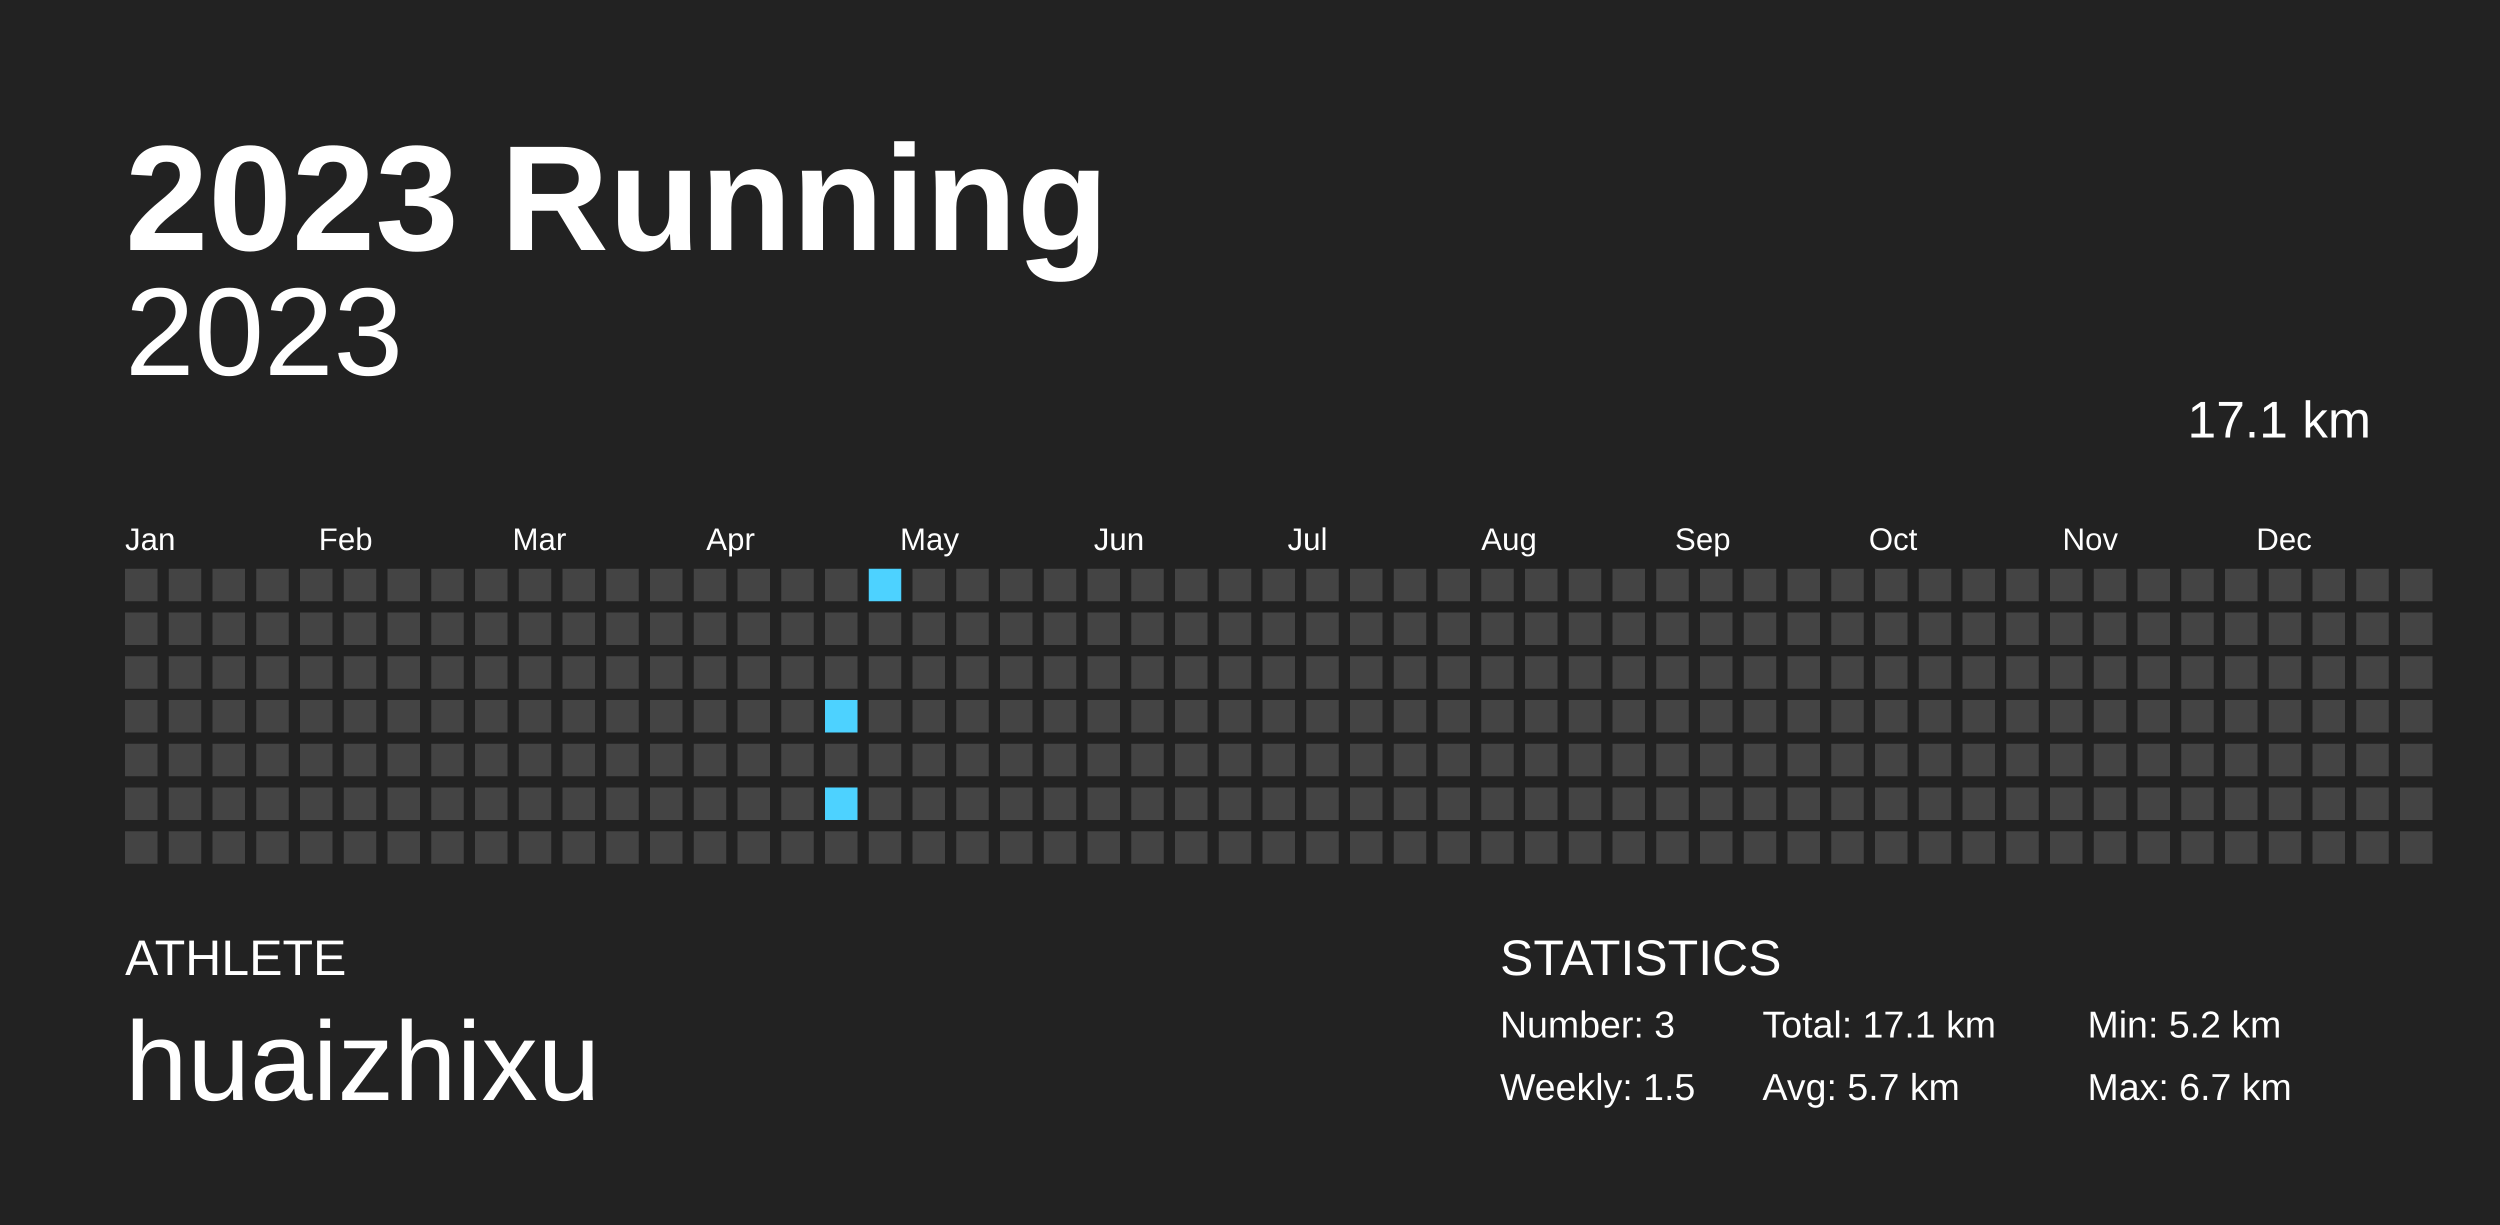
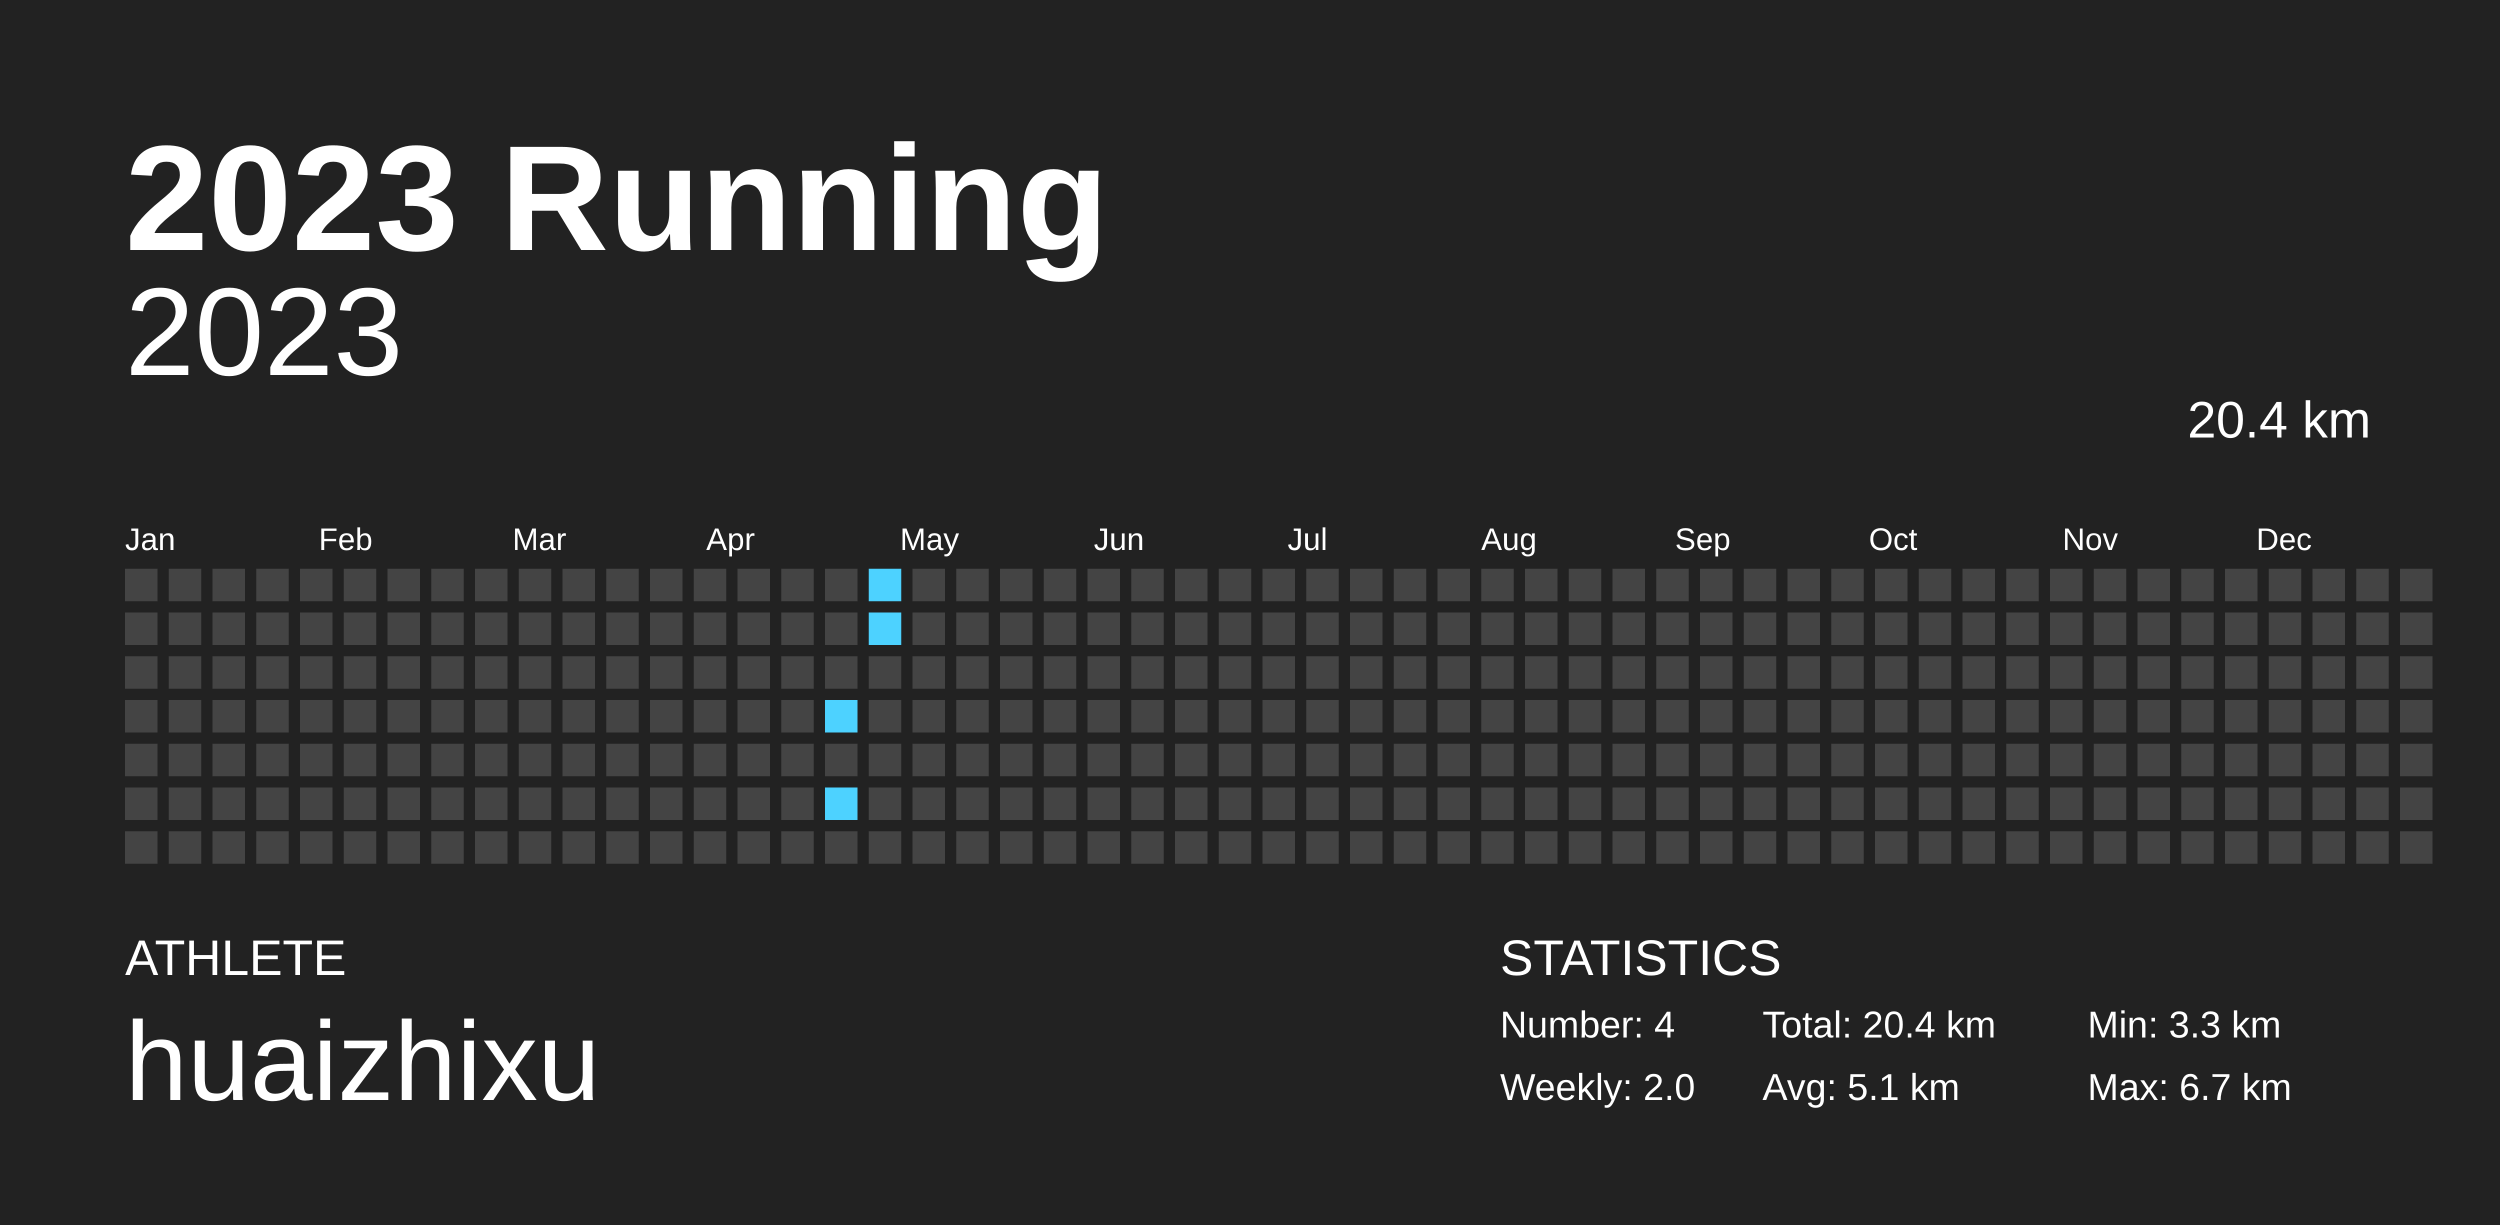
<svg xmlns="http://www.w3.org/2000/svg" baseProfile="full" height="98mm" version="1.1" viewBox="0,0,200,98" width="200mm">
  <defs />
  <rect fill="#222222" height="98" width="200" x="0" y="0" />
  <text fill="#FFFFFF" style="font-size:12px; font-family:Arial; font-weight:bold;" x="10" y="20">2023 Running</text>
  <text fill="#FFFFFF" style="font-size:4px; font-family:Arial" x="10" y="78">ATHLETE</text>
  <text fill="#FFFFFF" style="font-size:9px; font-family:Arial" x="10" y="88">huaizhixu</text>
  <text fill="#FFFFFF" style="font-size:4px; font-family:Arial" x="120" y="78">STATISTICS</text>
-   <text fill="#FFFFFF" style="font-size:3px; font-family:Arial" x="120" y="83">Number: 3</text>
-   <text fill="#FFFFFF" style="font-size:3px; font-family:Arial" x="120" y="88">Weekly: 1.5</text>
-   <text fill="#FFFFFF" style="font-size:3px; font-family:Arial" x="141" y="83">Total: 17.1 km</text>
-   <text fill="#FFFFFF" style="font-size:3px; font-family:Arial" x="141" y="88">Avg: 5.7 km</text>
-   <text fill="#FFFFFF" style="font-size:3px; font-family:Arial" x="167" y="83">Min: 5.2 km</text>
+   <text fill="#FFFFFF" style="font-size:3px; font-family:Arial" x="120" y="83">Number: 4</text>
+   <text fill="#FFFFFF" style="font-size:3px; font-family:Arial" x="120" y="88">Weekly: 2.0</text>
+   <text fill="#FFFFFF" style="font-size:3px; font-family:Arial" x="141" y="83">Total: 20.4 km</text>
+   <text fill="#FFFFFF" style="font-size:3px; font-family:Arial" x="141" y="88">Avg: 5.1 km</text>
+   <text fill="#FFFFFF" style="font-size:3px; font-family:Arial" x="167" y="83">Min: 3.3 km</text>
  <text fill="#FFFFFF" style="font-size:3px; font-family:Arial" x="167" y="88">Max: 6.7 km</text>
  <text alignment-baseline="hanging" fill="#FFFFFF" style="font-size:10.0px; font-family:Arial;" x="10" y="30">2023</text>
-   <text alignment-baseline="hanging" fill="#FFFFFF" style="font-size:4.125px; font-family:Arial;" x="175" y="35">17.1 km</text>
+   <text alignment-baseline="hanging" fill="#FFFFFF" style="font-size:4.125px; font-family:Arial;" x="175" y="35">20.4 km</text>
  <text fill="#FFFFFF" style="font-size:2.5px; font-family:Arial" x="10.0" y="44">Jan</text>
  <text fill="#FFFFFF" style="font-size:2.5px; font-family:Arial" x="25.5" y="44">Feb</text>
  <text fill="#FFFFFF" style="font-size:2.5px; font-family:Arial" x="41.0" y="44">Mar</text>
  <text fill="#FFFFFF" style="font-size:2.5px; font-family:Arial" x="56.5" y="44">Apr</text>
  <text fill="#FFFFFF" style="font-size:2.5px; font-family:Arial" x="72.0" y="44">May</text>
  <text fill="#FFFFFF" style="font-size:2.5px; font-family:Arial" x="87.5" y="44">Jun</text>
  <text fill="#FFFFFF" style="font-size:2.5px; font-family:Arial" x="103.0" y="44">Jul</text>
  <text fill="#FFFFFF" style="font-size:2.5px; font-family:Arial" x="118.5" y="44">Aug</text>
  <text fill="#FFFFFF" style="font-size:2.5px; font-family:Arial" x="134.0" y="44">Sep</text>
  <text fill="#FFFFFF" style="font-size:2.5px; font-family:Arial" x="149.5" y="44">Oct</text>
  <text fill="#FFFFFF" style="font-size:2.5px; font-family:Arial" x="165.0" y="44">Nov</text>
  <text fill="#FFFFFF" style="font-size:2.5px; font-family:Arial" x="180.5" y="44">Dec</text>
  <rect fill="#444444" height="2.6" width="2.6" x="10.0" y="45.5" />
  <rect fill="#444444" height="2.6" width="2.6" x="10.0" y="49.0" />
  <rect fill="#444444" height="2.6" width="2.6" x="10.0" y="52.5" />
  <rect fill="#444444" height="2.6" width="2.6" x="10.0" y="56.0" />
  <rect fill="#444444" height="2.6" width="2.6" x="10.0" y="59.5" />
  <rect fill="#444444" height="2.6" width="2.6" x="10.0" y="63.0" />
  <rect fill="#444444" height="2.6" width="2.6" x="10.0" y="66.5" />
  <rect fill="#444444" height="2.6" width="2.6" x="13.5" y="45.5" />
  <rect fill="#444444" height="2.6" width="2.6" x="13.5" y="49.0" />
  <rect fill="#444444" height="2.6" width="2.6" x="13.5" y="52.5" />
  <rect fill="#444444" height="2.6" width="2.6" x="13.5" y="56.0" />
  <rect fill="#444444" height="2.6" width="2.6" x="13.5" y="59.5" />
  <rect fill="#444444" height="2.6" width="2.6" x="13.5" y="63.0" />
  <rect fill="#444444" height="2.6" width="2.6" x="13.5" y="66.5" />
  <rect fill="#444444" height="2.6" width="2.6" x="17.0" y="45.5" />
  <rect fill="#444444" height="2.6" width="2.6" x="17.0" y="49.0" />
  <rect fill="#444444" height="2.6" width="2.6" x="17.0" y="52.5" />
  <rect fill="#444444" height="2.6" width="2.6" x="17.0" y="56.0" />
  <rect fill="#444444" height="2.6" width="2.6" x="17.0" y="59.5" />
  <rect fill="#444444" height="2.6" width="2.6" x="17.0" y="63.0" />
  <rect fill="#444444" height="2.6" width="2.6" x="17.0" y="66.5" />
  <rect fill="#444444" height="2.6" width="2.6" x="20.5" y="45.5" />
  <rect fill="#444444" height="2.6" width="2.6" x="20.5" y="49.0" />
  <rect fill="#444444" height="2.6" width="2.6" x="20.5" y="52.5" />
  <rect fill="#444444" height="2.6" width="2.6" x="20.5" y="56.0" />
  <rect fill="#444444" height="2.6" width="2.6" x="20.5" y="59.5" />
  <rect fill="#444444" height="2.6" width="2.6" x="20.5" y="63.0" />
  <rect fill="#444444" height="2.6" width="2.6" x="20.5" y="66.5" />
  <rect fill="#444444" height="2.6" width="2.6" x="24.0" y="45.5" />
  <rect fill="#444444" height="2.6" width="2.6" x="24.0" y="49.0" />
  <rect fill="#444444" height="2.6" width="2.6" x="24.0" y="52.5" />
  <rect fill="#444444" height="2.6" width="2.6" x="24.0" y="56.0" />
  <rect fill="#444444" height="2.6" width="2.6" x="24.0" y="59.5" />
  <rect fill="#444444" height="2.6" width="2.6" x="24.0" y="63.0" />
  <rect fill="#444444" height="2.6" width="2.6" x="24.0" y="66.5" />
  <rect fill="#444444" height="2.6" width="2.6" x="27.5" y="45.5" />
  <rect fill="#444444" height="2.6" width="2.6" x="27.5" y="49.0" />
  <rect fill="#444444" height="2.6" width="2.6" x="27.5" y="52.5" />
  <rect fill="#444444" height="2.6" width="2.6" x="27.5" y="56.0" />
  <rect fill="#444444" height="2.6" width="2.6" x="27.5" y="59.5" />
  <rect fill="#444444" height="2.6" width="2.6" x="27.5" y="63.0" />
  <rect fill="#444444" height="2.6" width="2.6" x="27.5" y="66.5" />
  <rect fill="#444444" height="2.6" width="2.6" x="31.0" y="45.5" />
  <rect fill="#444444" height="2.6" width="2.6" x="31.0" y="49.0" />
  <rect fill="#444444" height="2.6" width="2.6" x="31.0" y="52.5" />
  <rect fill="#444444" height="2.6" width="2.6" x="31.0" y="56.0" />
  <rect fill="#444444" height="2.6" width="2.6" x="31.0" y="59.5" />
  <rect fill="#444444" height="2.6" width="2.6" x="31.0" y="63.0" />
  <rect fill="#444444" height="2.6" width="2.6" x="31.0" y="66.5" />
  <rect fill="#444444" height="2.6" width="2.6" x="34.5" y="45.5" />
  <rect fill="#444444" height="2.6" width="2.6" x="34.5" y="49.0" />
  <rect fill="#444444" height="2.6" width="2.6" x="34.5" y="52.5" />
  <rect fill="#444444" height="2.6" width="2.6" x="34.5" y="56.0" />
  <rect fill="#444444" height="2.6" width="2.6" x="34.5" y="59.5" />
  <rect fill="#444444" height="2.6" width="2.6" x="34.5" y="63.0" />
  <rect fill="#444444" height="2.6" width="2.6" x="34.5" y="66.5" />
  <rect fill="#444444" height="2.6" width="2.6" x="38.0" y="45.5" />
  <rect fill="#444444" height="2.6" width="2.6" x="38.0" y="49.0" />
  <rect fill="#444444" height="2.6" width="2.6" x="38.0" y="52.5" />
  <rect fill="#444444" height="2.6" width="2.6" x="38.0" y="56.0" />
  <rect fill="#444444" height="2.6" width="2.6" x="38.0" y="59.5" />
  <rect fill="#444444" height="2.6" width="2.6" x="38.0" y="63.0" />
  <rect fill="#444444" height="2.6" width="2.6" x="38.0" y="66.5" />
  <rect fill="#444444" height="2.6" width="2.6" x="41.5" y="45.5" />
  <rect fill="#444444" height="2.6" width="2.6" x="41.5" y="49.0" />
  <rect fill="#444444" height="2.6" width="2.6" x="41.5" y="52.5" />
  <rect fill="#444444" height="2.6" width="2.6" x="41.5" y="56.0" />
  <rect fill="#444444" height="2.6" width="2.6" x="41.5" y="59.5" />
  <rect fill="#444444" height="2.6" width="2.6" x="41.5" y="63.0" />
  <rect fill="#444444" height="2.6" width="2.6" x="41.5" y="66.5" />
  <rect fill="#444444" height="2.6" width="2.6" x="45.0" y="45.5" />
  <rect fill="#444444" height="2.6" width="2.6" x="45.0" y="49.0" />
  <rect fill="#444444" height="2.6" width="2.6" x="45.0" y="52.5" />
  <rect fill="#444444" height="2.6" width="2.6" x="45.0" y="56.0" />
  <rect fill="#444444" height="2.6" width="2.6" x="45.0" y="59.5" />
  <rect fill="#444444" height="2.6" width="2.6" x="45.0" y="63.0" />
  <rect fill="#444444" height="2.6" width="2.6" x="45.0" y="66.5" />
  <rect fill="#444444" height="2.6" width="2.6" x="48.5" y="45.5" />
  <rect fill="#444444" height="2.6" width="2.6" x="48.5" y="49.0" />
  <rect fill="#444444" height="2.6" width="2.6" x="48.5" y="52.5" />
  <rect fill="#444444" height="2.6" width="2.6" x="48.5" y="56.0" />
  <rect fill="#444444" height="2.6" width="2.6" x="48.5" y="59.5" />
  <rect fill="#444444" height="2.6" width="2.6" x="48.5" y="63.0" />
  <rect fill="#444444" height="2.6" width="2.6" x="48.5" y="66.5" />
  <rect fill="#444444" height="2.6" width="2.6" x="52.0" y="45.5" />
  <rect fill="#444444" height="2.6" width="2.6" x="52.0" y="49.0" />
  <rect fill="#444444" height="2.6" width="2.6" x="52.0" y="52.5" />
  <rect fill="#444444" height="2.6" width="2.6" x="52.0" y="56.0" />
  <rect fill="#444444" height="2.6" width="2.6" x="52.0" y="59.5" />
  <rect fill="#444444" height="2.6" width="2.6" x="52.0" y="63.0" />
  <rect fill="#444444" height="2.6" width="2.6" x="52.0" y="66.5" />
  <rect fill="#444444" height="2.6" width="2.6" x="55.5" y="45.5" />
  <rect fill="#444444" height="2.6" width="2.6" x="55.5" y="49.0" />
  <rect fill="#444444" height="2.6" width="2.6" x="55.5" y="52.5" />
  <rect fill="#444444" height="2.6" width="2.6" x="55.5" y="56.0" />
  <rect fill="#444444" height="2.6" width="2.6" x="55.5" y="59.5" />
  <rect fill="#444444" height="2.6" width="2.6" x="55.5" y="63.0" />
  <rect fill="#444444" height="2.6" width="2.6" x="55.5" y="66.5" />
  <rect fill="#444444" height="2.6" width="2.6" x="59.0" y="45.5" />
  <rect fill="#444444" height="2.6" width="2.6" x="59.0" y="49.0" />
  <rect fill="#444444" height="2.6" width="2.6" x="59.0" y="52.5" />
  <rect fill="#444444" height="2.6" width="2.6" x="59.0" y="56.0" />
  <rect fill="#444444" height="2.6" width="2.6" x="59.0" y="59.5" />
  <rect fill="#444444" height="2.6" width="2.6" x="59.0" y="63.0" />
  <rect fill="#444444" height="2.6" width="2.6" x="59.0" y="66.5" />
  <rect fill="#444444" height="2.6" width="2.6" x="62.5" y="45.5" />
  <rect fill="#444444" height="2.6" width="2.6" x="62.5" y="49.0" />
  <rect fill="#444444" height="2.6" width="2.6" x="62.5" y="52.5" />
  <rect fill="#444444" height="2.6" width="2.6" x="62.5" y="56.0" />
  <rect fill="#444444" height="2.6" width="2.6" x="62.5" y="59.5" />
  <rect fill="#444444" height="2.6" width="2.6" x="62.5" y="63.0" />
  <rect fill="#444444" height="2.6" width="2.6" x="62.5" y="66.5" />
  <rect fill="#444444" height="2.6" width="2.6" x="66.0" y="45.5" />
  <rect fill="#444444" height="2.6" width="2.6" x="66.0" y="49.0" />
  <rect fill="#444444" height="2.6" width="2.6" x="66.0" y="52.5" />
  <rect fill="#4dd2ff" height="2.6" width="2.6" x="66.0" y="56.0" />
  <rect fill="#444444" height="2.6" width="2.6" x="66.0" y="59.5" />
  <rect fill="#4dd2ff" height="2.6" width="2.6" x="66.0" y="63.0" />
  <rect fill="#444444" height="2.6" width="2.6" x="66.0" y="66.5" />
  <rect fill="#4dd2ff" height="2.6" width="2.6" x="69.5" y="45.5" />
-   <rect fill="#444444" height="2.6" width="2.6" x="69.5" y="49.0" />
+   <rect fill="#4dd2ff" height="2.6" width="2.6" x="69.5" y="49.0" />
  <rect fill="#444444" height="2.6" width="2.6" x="69.5" y="52.5" />
  <rect fill="#444444" height="2.6" width="2.6" x="69.5" y="56.0" />
  <rect fill="#444444" height="2.6" width="2.6" x="69.5" y="59.5" />
  <rect fill="#444444" height="2.6" width="2.6" x="69.5" y="63.0" />
  <rect fill="#444444" height="2.6" width="2.6" x="69.5" y="66.5" />
  <rect fill="#444444" height="2.6" width="2.6" x="73.0" y="45.5" />
  <rect fill="#444444" height="2.6" width="2.6" x="73.0" y="49.0" />
  <rect fill="#444444" height="2.6" width="2.6" x="73.0" y="52.5" />
  <rect fill="#444444" height="2.6" width="2.6" x="73.0" y="56.0" />
  <rect fill="#444444" height="2.6" width="2.6" x="73.0" y="59.5" />
  <rect fill="#444444" height="2.6" width="2.6" x="73.0" y="63.0" />
  <rect fill="#444444" height="2.6" width="2.6" x="73.0" y="66.5" />
  <rect fill="#444444" height="2.6" width="2.6" x="76.5" y="45.5" />
  <rect fill="#444444" height="2.6" width="2.6" x="76.5" y="49.0" />
  <rect fill="#444444" height="2.6" width="2.6" x="76.5" y="52.5" />
  <rect fill="#444444" height="2.6" width="2.6" x="76.5" y="56.0" />
  <rect fill="#444444" height="2.6" width="2.6" x="76.5" y="59.5" />
  <rect fill="#444444" height="2.6" width="2.6" x="76.5" y="63.0" />
  <rect fill="#444444" height="2.6" width="2.6" x="76.5" y="66.5" />
  <rect fill="#444444" height="2.6" width="2.6" x="80.0" y="45.5" />
  <rect fill="#444444" height="2.6" width="2.6" x="80.0" y="49.0" />
  <rect fill="#444444" height="2.6" width="2.6" x="80.0" y="52.5" />
  <rect fill="#444444" height="2.6" width="2.6" x="80.0" y="56.0" />
  <rect fill="#444444" height="2.6" width="2.6" x="80.0" y="59.5" />
  <rect fill="#444444" height="2.6" width="2.6" x="80.0" y="63.0" />
  <rect fill="#444444" height="2.6" width="2.6" x="80.0" y="66.5" />
  <rect fill="#444444" height="2.6" width="2.6" x="83.5" y="45.5" />
  <rect fill="#444444" height="2.6" width="2.6" x="83.5" y="49.0" />
  <rect fill="#444444" height="2.6" width="2.6" x="83.5" y="52.5" />
  <rect fill="#444444" height="2.6" width="2.6" x="83.5" y="56.0" />
  <rect fill="#444444" height="2.6" width="2.6" x="83.5" y="59.5" />
  <rect fill="#444444" height="2.6" width="2.6" x="83.5" y="63.0" />
  <rect fill="#444444" height="2.6" width="2.6" x="83.5" y="66.5" />
  <rect fill="#444444" height="2.6" width="2.6" x="87.0" y="45.5" />
  <rect fill="#444444" height="2.6" width="2.6" x="87.0" y="49.0" />
  <rect fill="#444444" height="2.6" width="2.6" x="87.0" y="52.5" />
  <rect fill="#444444" height="2.6" width="2.6" x="87.0" y="56.0" />
  <rect fill="#444444" height="2.6" width="2.6" x="87.0" y="59.5" />
  <rect fill="#444444" height="2.6" width="2.6" x="87.0" y="63.0" />
  <rect fill="#444444" height="2.6" width="2.6" x="87.0" y="66.5" />
  <rect fill="#444444" height="2.6" width="2.6" x="90.5" y="45.5" />
  <rect fill="#444444" height="2.6" width="2.6" x="90.5" y="49.0" />
  <rect fill="#444444" height="2.6" width="2.6" x="90.5" y="52.5" />
  <rect fill="#444444" height="2.6" width="2.6" x="90.5" y="56.0" />
  <rect fill="#444444" height="2.6" width="2.6" x="90.5" y="59.5" />
  <rect fill="#444444" height="2.6" width="2.6" x="90.5" y="63.0" />
  <rect fill="#444444" height="2.6" width="2.6" x="90.5" y="66.5" />
  <rect fill="#444444" height="2.6" width="2.6" x="94.0" y="45.5" />
  <rect fill="#444444" height="2.6" width="2.6" x="94.0" y="49.0" />
  <rect fill="#444444" height="2.6" width="2.6" x="94.0" y="52.5" />
  <rect fill="#444444" height="2.6" width="2.6" x="94.0" y="56.0" />
  <rect fill="#444444" height="2.6" width="2.6" x="94.0" y="59.5" />
  <rect fill="#444444" height="2.6" width="2.6" x="94.0" y="63.0" />
  <rect fill="#444444" height="2.6" width="2.6" x="94.0" y="66.5" />
  <rect fill="#444444" height="2.6" width="2.6" x="97.5" y="45.5" />
  <rect fill="#444444" height="2.6" width="2.6" x="97.5" y="49.0" />
  <rect fill="#444444" height="2.6" width="2.6" x="97.5" y="52.5" />
  <rect fill="#444444" height="2.6" width="2.6" x="97.5" y="56.0" />
  <rect fill="#444444" height="2.6" width="2.6" x="97.5" y="59.5" />
  <rect fill="#444444" height="2.6" width="2.6" x="97.5" y="63.0" />
  <rect fill="#444444" height="2.6" width="2.6" x="97.5" y="66.5" />
  <rect fill="#444444" height="2.6" width="2.6" x="101.0" y="45.5" />
  <rect fill="#444444" height="2.6" width="2.6" x="101.0" y="49.0" />
  <rect fill="#444444" height="2.6" width="2.6" x="101.0" y="52.5" />
  <rect fill="#444444" height="2.6" width="2.6" x="101.0" y="56.0" />
  <rect fill="#444444" height="2.6" width="2.6" x="101.0" y="59.5" />
  <rect fill="#444444" height="2.6" width="2.6" x="101.0" y="63.0" />
  <rect fill="#444444" height="2.6" width="2.6" x="101.0" y="66.5" />
  <rect fill="#444444" height="2.6" width="2.6" x="104.5" y="45.5" />
  <rect fill="#444444" height="2.6" width="2.6" x="104.5" y="49.0" />
  <rect fill="#444444" height="2.6" width="2.6" x="104.5" y="52.5" />
  <rect fill="#444444" height="2.6" width="2.6" x="104.5" y="56.0" />
  <rect fill="#444444" height="2.6" width="2.6" x="104.5" y="59.5" />
  <rect fill="#444444" height="2.6" width="2.6" x="104.5" y="63.0" />
  <rect fill="#444444" height="2.6" width="2.6" x="104.5" y="66.5" />
  <rect fill="#444444" height="2.6" width="2.6" x="108.0" y="45.5" />
  <rect fill="#444444" height="2.6" width="2.6" x="108.0" y="49.0" />
  <rect fill="#444444" height="2.6" width="2.6" x="108.0" y="52.5" />
  <rect fill="#444444" height="2.6" width="2.6" x="108.0" y="56.0" />
  <rect fill="#444444" height="2.6" width="2.6" x="108.0" y="59.5" />
  <rect fill="#444444" height="2.6" width="2.6" x="108.0" y="63.0" />
  <rect fill="#444444" height="2.6" width="2.6" x="108.0" y="66.5" />
  <rect fill="#444444" height="2.6" width="2.6" x="111.5" y="45.5" />
  <rect fill="#444444" height="2.6" width="2.6" x="111.5" y="49.0" />
  <rect fill="#444444" height="2.6" width="2.6" x="111.5" y="52.5" />
  <rect fill="#444444" height="2.6" width="2.6" x="111.5" y="56.0" />
  <rect fill="#444444" height="2.6" width="2.6" x="111.5" y="59.5" />
  <rect fill="#444444" height="2.6" width="2.6" x="111.5" y="63.0" />
  <rect fill="#444444" height="2.6" width="2.6" x="111.5" y="66.5" />
  <rect fill="#444444" height="2.6" width="2.6" x="115.0" y="45.5" />
  <rect fill="#444444" height="2.6" width="2.6" x="115.0" y="49.0" />
  <rect fill="#444444" height="2.6" width="2.6" x="115.0" y="52.5" />
  <rect fill="#444444" height="2.6" width="2.6" x="115.0" y="56.0" />
  <rect fill="#444444" height="2.6" width="2.6" x="115.0" y="59.5" />
  <rect fill="#444444" height="2.6" width="2.6" x="115.0" y="63.0" />
  <rect fill="#444444" height="2.6" width="2.6" x="115.0" y="66.5" />
  <rect fill="#444444" height="2.6" width="2.6" x="118.5" y="45.5" />
  <rect fill="#444444" height="2.6" width="2.6" x="118.5" y="49.0" />
  <rect fill="#444444" height="2.6" width="2.6" x="118.5" y="52.5" />
  <rect fill="#444444" height="2.6" width="2.6" x="118.5" y="56.0" />
  <rect fill="#444444" height="2.6" width="2.6" x="118.5" y="59.5" />
  <rect fill="#444444" height="2.6" width="2.6" x="118.5" y="63.0" />
  <rect fill="#444444" height="2.6" width="2.6" x="118.5" y="66.5" />
  <rect fill="#444444" height="2.6" width="2.6" x="122.0" y="45.5" />
  <rect fill="#444444" height="2.6" width="2.6" x="122.0" y="49.0" />
  <rect fill="#444444" height="2.6" width="2.6" x="122.0" y="52.5" />
  <rect fill="#444444" height="2.6" width="2.6" x="122.0" y="56.0" />
  <rect fill="#444444" height="2.6" width="2.6" x="122.0" y="59.5" />
  <rect fill="#444444" height="2.6" width="2.6" x="122.0" y="63.0" />
  <rect fill="#444444" height="2.6" width="2.6" x="122.0" y="66.5" />
  <rect fill="#444444" height="2.6" width="2.6" x="125.5" y="45.5" />
  <rect fill="#444444" height="2.6" width="2.6" x="125.5" y="49.0" />
  <rect fill="#444444" height="2.6" width="2.6" x="125.5" y="52.5" />
  <rect fill="#444444" height="2.6" width="2.6" x="125.5" y="56.0" />
  <rect fill="#444444" height="2.6" width="2.6" x="125.5" y="59.5" />
  <rect fill="#444444" height="2.6" width="2.6" x="125.5" y="63.0" />
  <rect fill="#444444" height="2.6" width="2.6" x="125.5" y="66.5" />
  <rect fill="#444444" height="2.6" width="2.6" x="129.0" y="45.5" />
  <rect fill="#444444" height="2.6" width="2.6" x="129.0" y="49.0" />
  <rect fill="#444444" height="2.6" width="2.6" x="129.0" y="52.5" />
  <rect fill="#444444" height="2.6" width="2.6" x="129.0" y="56.0" />
  <rect fill="#444444" height="2.6" width="2.6" x="129.0" y="59.5" />
  <rect fill="#444444" height="2.6" width="2.6" x="129.0" y="63.0" />
  <rect fill="#444444" height="2.6" width="2.6" x="129.0" y="66.5" />
  <rect fill="#444444" height="2.6" width="2.6" x="132.5" y="45.5" />
  <rect fill="#444444" height="2.6" width="2.6" x="132.5" y="49.0" />
  <rect fill="#444444" height="2.6" width="2.6" x="132.5" y="52.5" />
  <rect fill="#444444" height="2.6" width="2.6" x="132.5" y="56.0" />
  <rect fill="#444444" height="2.6" width="2.6" x="132.5" y="59.5" />
  <rect fill="#444444" height="2.6" width="2.6" x="132.5" y="63.0" />
  <rect fill="#444444" height="2.6" width="2.6" x="132.5" y="66.5" />
  <rect fill="#444444" height="2.6" width="2.6" x="136.0" y="45.5" />
  <rect fill="#444444" height="2.6" width="2.6" x="136.0" y="49.0" />
  <rect fill="#444444" height="2.6" width="2.6" x="136.0" y="52.5" />
  <rect fill="#444444" height="2.6" width="2.6" x="136.0" y="56.0" />
  <rect fill="#444444" height="2.6" width="2.6" x="136.0" y="59.5" />
  <rect fill="#444444" height="2.6" width="2.6" x="136.0" y="63.0" />
  <rect fill="#444444" height="2.6" width="2.6" x="136.0" y="66.5" />
  <rect fill="#444444" height="2.6" width="2.6" x="139.5" y="45.5" />
  <rect fill="#444444" height="2.6" width="2.6" x="139.5" y="49.0" />
  <rect fill="#444444" height="2.6" width="2.6" x="139.5" y="52.5" />
  <rect fill="#444444" height="2.6" width="2.6" x="139.5" y="56.0" />
  <rect fill="#444444" height="2.6" width="2.6" x="139.5" y="59.5" />
  <rect fill="#444444" height="2.6" width="2.6" x="139.5" y="63.0" />
  <rect fill="#444444" height="2.6" width="2.6" x="139.5" y="66.5" />
  <rect fill="#444444" height="2.6" width="2.6" x="143.0" y="45.5" />
  <rect fill="#444444" height="2.6" width="2.6" x="143.0" y="49.0" />
  <rect fill="#444444" height="2.6" width="2.6" x="143.0" y="52.5" />
  <rect fill="#444444" height="2.6" width="2.6" x="143.0" y="56.0" />
  <rect fill="#444444" height="2.6" width="2.6" x="143.0" y="59.5" />
  <rect fill="#444444" height="2.6" width="2.6" x="143.0" y="63.0" />
  <rect fill="#444444" height="2.6" width="2.6" x="143.0" y="66.5" />
  <rect fill="#444444" height="2.6" width="2.6" x="146.5" y="45.5" />
  <rect fill="#444444" height="2.6" width="2.6" x="146.5" y="49.0" />
  <rect fill="#444444" height="2.6" width="2.6" x="146.5" y="52.5" />
  <rect fill="#444444" height="2.6" width="2.6" x="146.5" y="56.0" />
  <rect fill="#444444" height="2.6" width="2.6" x="146.5" y="59.5" />
  <rect fill="#444444" height="2.6" width="2.6" x="146.5" y="63.0" />
  <rect fill="#444444" height="2.6" width="2.6" x="146.5" y="66.5" />
  <rect fill="#444444" height="2.6" width="2.6" x="150.0" y="45.5" />
  <rect fill="#444444" height="2.6" width="2.6" x="150.0" y="49.0" />
  <rect fill="#444444" height="2.6" width="2.6" x="150.0" y="52.5" />
  <rect fill="#444444" height="2.6" width="2.6" x="150.0" y="56.0" />
  <rect fill="#444444" height="2.6" width="2.6" x="150.0" y="59.5" />
  <rect fill="#444444" height="2.6" width="2.6" x="150.0" y="63.0" />
  <rect fill="#444444" height="2.6" width="2.6" x="150.0" y="66.5" />
  <rect fill="#444444" height="2.6" width="2.6" x="153.5" y="45.5" />
  <rect fill="#444444" height="2.6" width="2.6" x="153.5" y="49.0" />
  <rect fill="#444444" height="2.6" width="2.6" x="153.5" y="52.5" />
  <rect fill="#444444" height="2.6" width="2.6" x="153.5" y="56.0" />
  <rect fill="#444444" height="2.6" width="2.6" x="153.5" y="59.5" />
  <rect fill="#444444" height="2.6" width="2.6" x="153.5" y="63.0" />
  <rect fill="#444444" height="2.6" width="2.6" x="153.5" y="66.5" />
  <rect fill="#444444" height="2.6" width="2.6" x="157.0" y="45.5" />
  <rect fill="#444444" height="2.6" width="2.6" x="157.0" y="49.0" />
  <rect fill="#444444" height="2.6" width="2.6" x="157.0" y="52.5" />
  <rect fill="#444444" height="2.6" width="2.6" x="157.0" y="56.0" />
  <rect fill="#444444" height="2.6" width="2.6" x="157.0" y="59.5" />
  <rect fill="#444444" height="2.6" width="2.6" x="157.0" y="63.0" />
  <rect fill="#444444" height="2.6" width="2.6" x="157.0" y="66.5" />
  <rect fill="#444444" height="2.6" width="2.6" x="160.5" y="45.5" />
  <rect fill="#444444" height="2.6" width="2.6" x="160.5" y="49.0" />
  <rect fill="#444444" height="2.6" width="2.6" x="160.5" y="52.5" />
  <rect fill="#444444" height="2.6" width="2.6" x="160.5" y="56.0" />
  <rect fill="#444444" height="2.6" width="2.6" x="160.5" y="59.5" />
  <rect fill="#444444" height="2.6" width="2.6" x="160.5" y="63.0" />
  <rect fill="#444444" height="2.6" width="2.6" x="160.5" y="66.5" />
  <rect fill="#444444" height="2.6" width="2.6" x="164.0" y="45.5" />
  <rect fill="#444444" height="2.6" width="2.6" x="164.0" y="49.0" />
  <rect fill="#444444" height="2.6" width="2.6" x="164.0" y="52.5" />
  <rect fill="#444444" height="2.6" width="2.6" x="164.0" y="56.0" />
  <rect fill="#444444" height="2.6" width="2.6" x="164.0" y="59.5" />
  <rect fill="#444444" height="2.6" width="2.6" x="164.0" y="63.0" />
  <rect fill="#444444" height="2.6" width="2.6" x="164.0" y="66.5" />
  <rect fill="#444444" height="2.6" width="2.6" x="167.5" y="45.5" />
  <rect fill="#444444" height="2.6" width="2.6" x="167.5" y="49.0" />
  <rect fill="#444444" height="2.6" width="2.6" x="167.5" y="52.5" />
  <rect fill="#444444" height="2.6" width="2.6" x="167.5" y="56.0" />
  <rect fill="#444444" height="2.6" width="2.6" x="167.5" y="59.5" />
  <rect fill="#444444" height="2.6" width="2.6" x="167.5" y="63.0" />
  <rect fill="#444444" height="2.6" width="2.6" x="167.5" y="66.5" />
  <rect fill="#444444" height="2.6" width="2.6" x="171.0" y="45.5" />
  <rect fill="#444444" height="2.6" width="2.6" x="171.0" y="49.0" />
  <rect fill="#444444" height="2.6" width="2.6" x="171.0" y="52.5" />
  <rect fill="#444444" height="2.6" width="2.6" x="171.0" y="56.0" />
  <rect fill="#444444" height="2.6" width="2.6" x="171.0" y="59.5" />
  <rect fill="#444444" height="2.6" width="2.6" x="171.0" y="63.0" />
  <rect fill="#444444" height="2.6" width="2.6" x="171.0" y="66.5" />
  <rect fill="#444444" height="2.6" width="2.6" x="174.5" y="45.5" />
  <rect fill="#444444" height="2.6" width="2.6" x="174.5" y="49.0" />
  <rect fill="#444444" height="2.6" width="2.6" x="174.5" y="52.5" />
  <rect fill="#444444" height="2.6" width="2.6" x="174.5" y="56.0" />
  <rect fill="#444444" height="2.6" width="2.6" x="174.5" y="59.5" />
  <rect fill="#444444" height="2.6" width="2.6" x="174.5" y="63.0" />
  <rect fill="#444444" height="2.6" width="2.6" x="174.5" y="66.5" />
  <rect fill="#444444" height="2.6" width="2.6" x="178.0" y="45.5" />
  <rect fill="#444444" height="2.6" width="2.6" x="178.0" y="49.0" />
  <rect fill="#444444" height="2.6" width="2.6" x="178.0" y="52.5" />
  <rect fill="#444444" height="2.6" width="2.6" x="178.0" y="56.0" />
  <rect fill="#444444" height="2.6" width="2.6" x="178.0" y="59.5" />
  <rect fill="#444444" height="2.6" width="2.6" x="178.0" y="63.0" />
  <rect fill="#444444" height="2.6" width="2.6" x="178.0" y="66.5" />
  <rect fill="#444444" height="2.6" width="2.6" x="181.5" y="45.5" />
  <rect fill="#444444" height="2.6" width="2.6" x="181.5" y="49.0" />
  <rect fill="#444444" height="2.6" width="2.6" x="181.5" y="52.5" />
  <rect fill="#444444" height="2.6" width="2.6" x="181.5" y="56.0" />
  <rect fill="#444444" height="2.6" width="2.6" x="181.5" y="59.5" />
  <rect fill="#444444" height="2.6" width="2.6" x="181.5" y="63.0" />
  <rect fill="#444444" height="2.6" width="2.6" x="181.5" y="66.5" />
  <rect fill="#444444" height="2.6" width="2.6" x="185.0" y="45.5" />
  <rect fill="#444444" height="2.6" width="2.6" x="185.0" y="49.0" />
  <rect fill="#444444" height="2.6" width="2.6" x="185.0" y="52.5" />
  <rect fill="#444444" height="2.6" width="2.6" x="185.0" y="56.0" />
  <rect fill="#444444" height="2.6" width="2.6" x="185.0" y="59.5" />
  <rect fill="#444444" height="2.6" width="2.6" x="185.0" y="63.0" />
  <rect fill="#444444" height="2.6" width="2.6" x="185.0" y="66.5" />
  <rect fill="#444444" height="2.6" width="2.6" x="188.5" y="45.5" />
  <rect fill="#444444" height="2.6" width="2.6" x="188.5" y="49.0" />
  <rect fill="#444444" height="2.6" width="2.6" x="188.5" y="52.5" />
  <rect fill="#444444" height="2.6" width="2.6" x="188.5" y="56.0" />
  <rect fill="#444444" height="2.6" width="2.6" x="188.5" y="59.5" />
  <rect fill="#444444" height="2.6" width="2.6" x="188.5" y="63.0" />
  <rect fill="#444444" height="2.6" width="2.6" x="188.5" y="66.5" />
  <rect fill="#444444" height="2.6" width="2.6" x="192.0" y="45.5" />
  <rect fill="#444444" height="2.6" width="2.6" x="192.0" y="49.0" />
  <rect fill="#444444" height="2.6" width="2.6" x="192.0" y="52.5" />
  <rect fill="#444444" height="2.6" width="2.6" x="192.0" y="56.0" />
  <rect fill="#444444" height="2.6" width="2.6" x="192.0" y="59.5" />
  <rect fill="#444444" height="2.6" width="2.6" x="192.0" y="63.0" />
  <rect fill="#444444" height="2.6" width="2.6" x="192.0" y="66.5" />
</svg>
